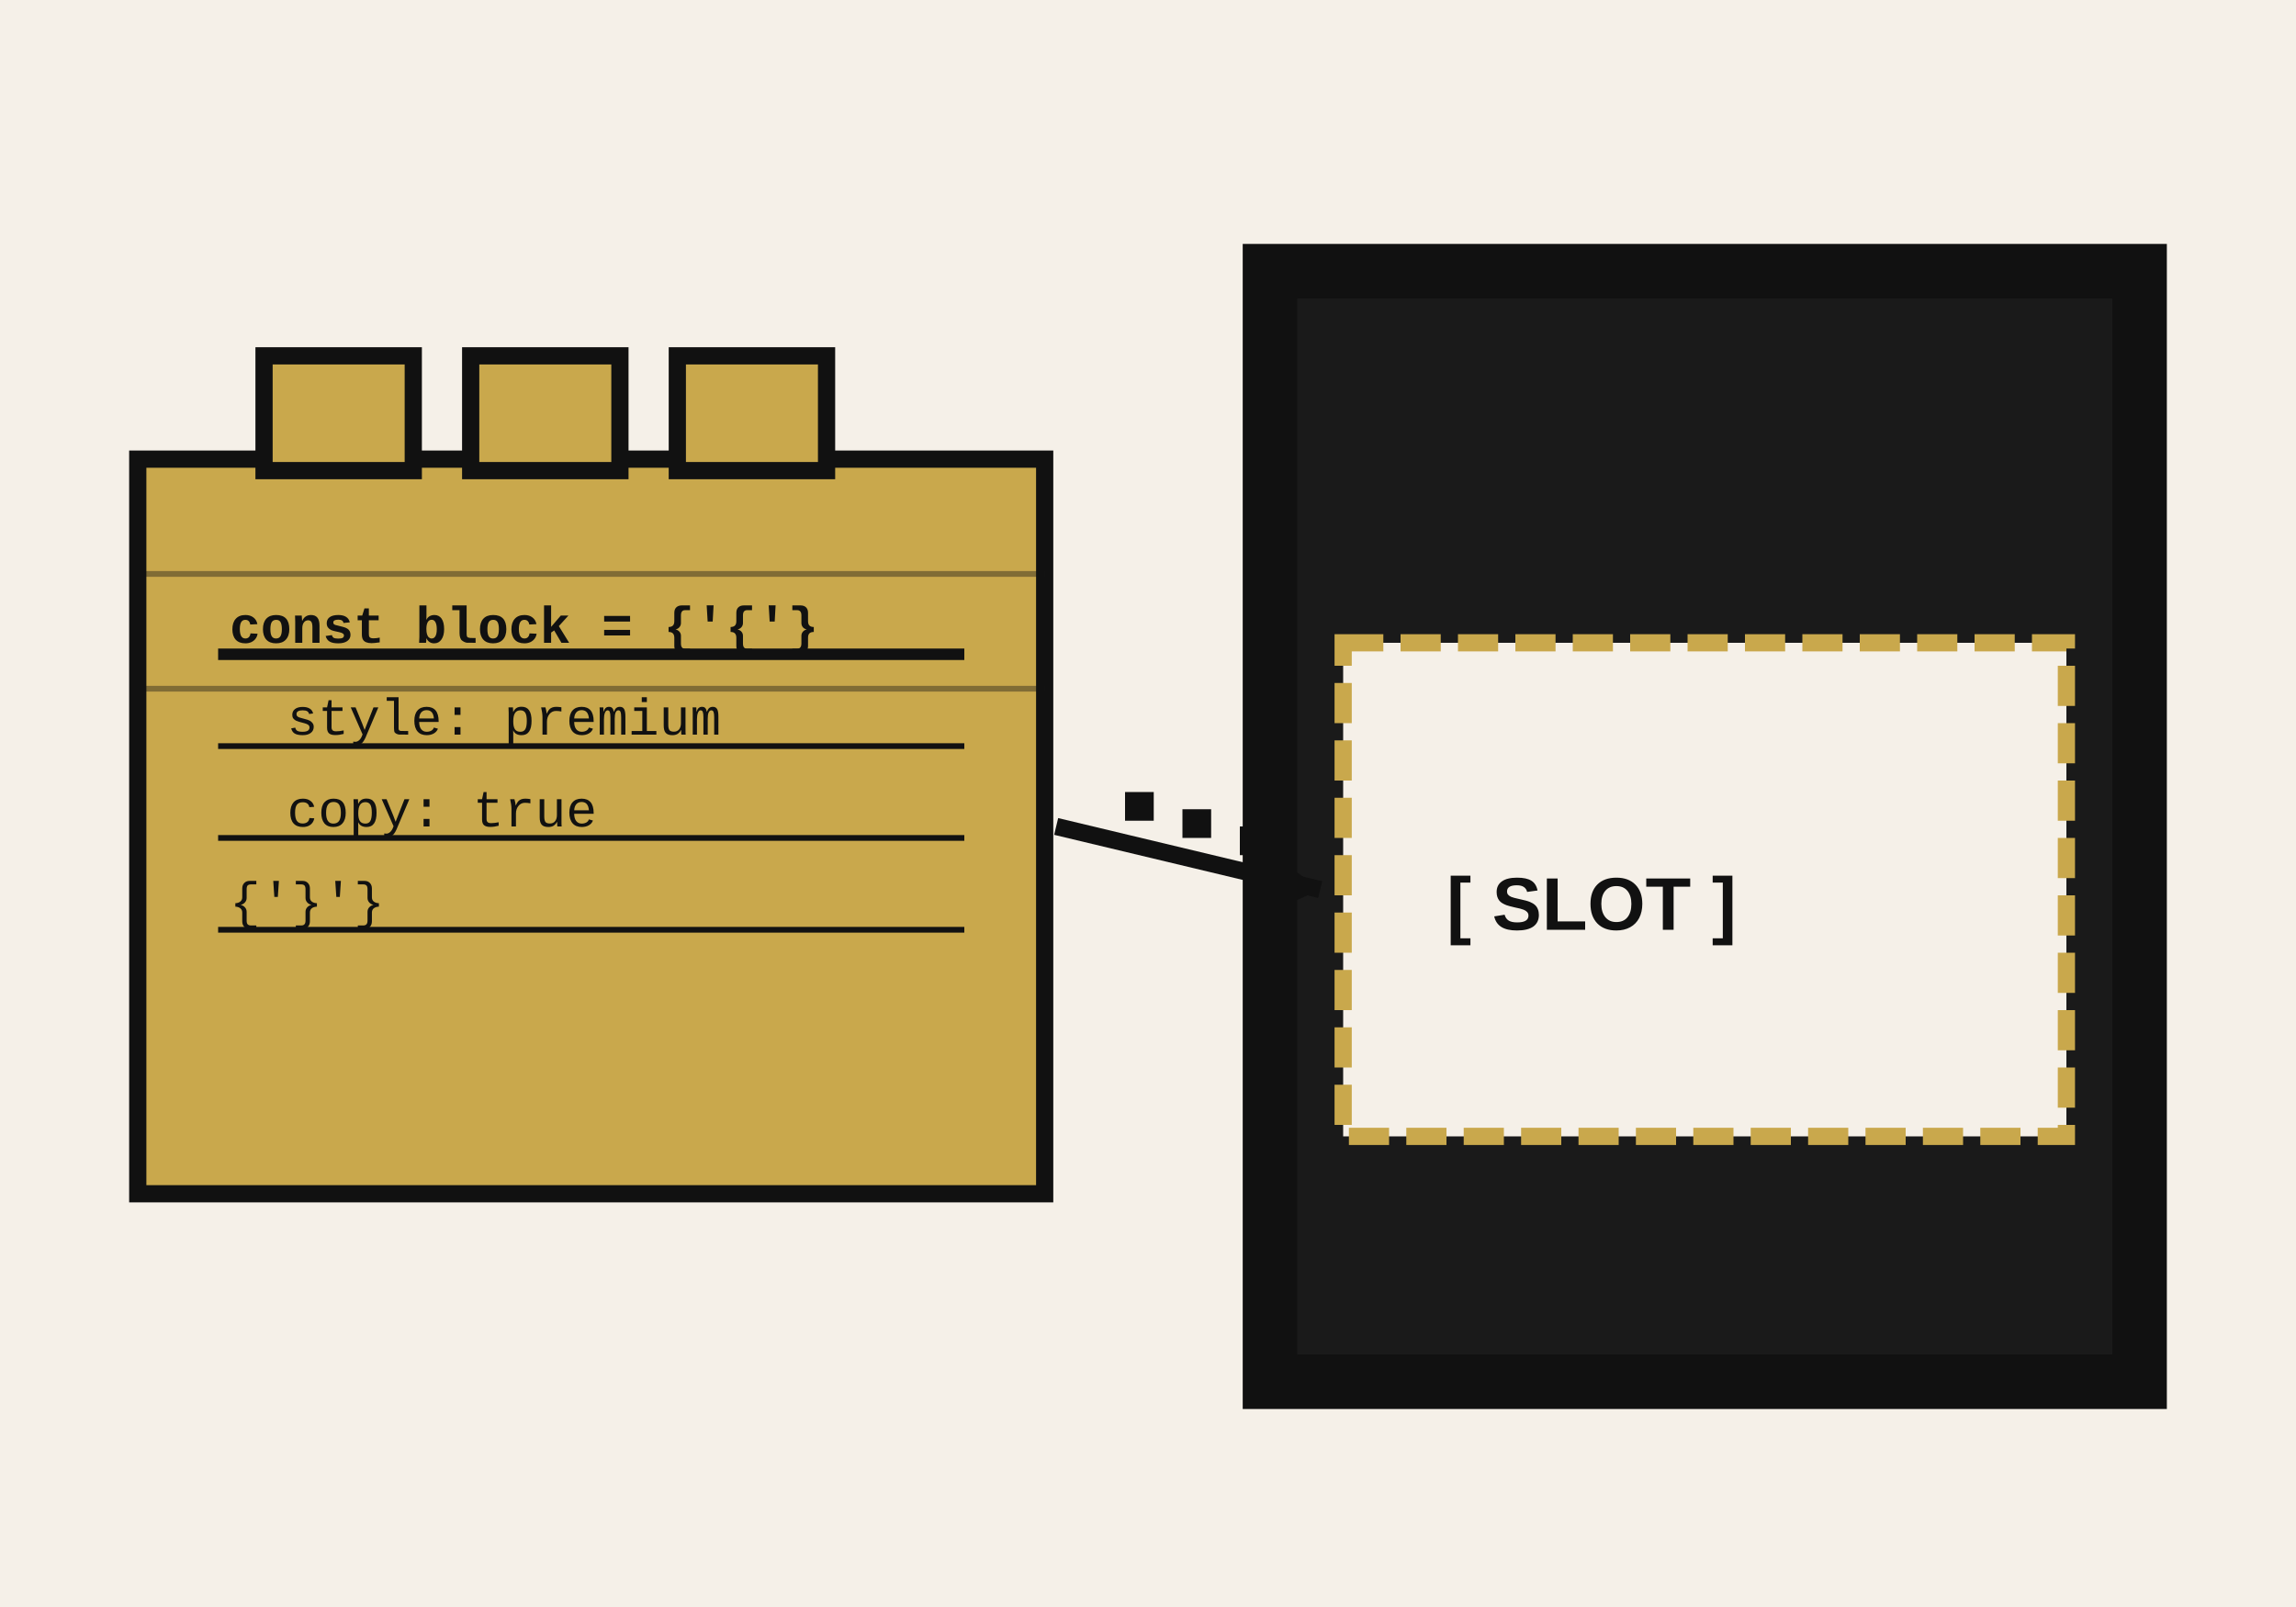
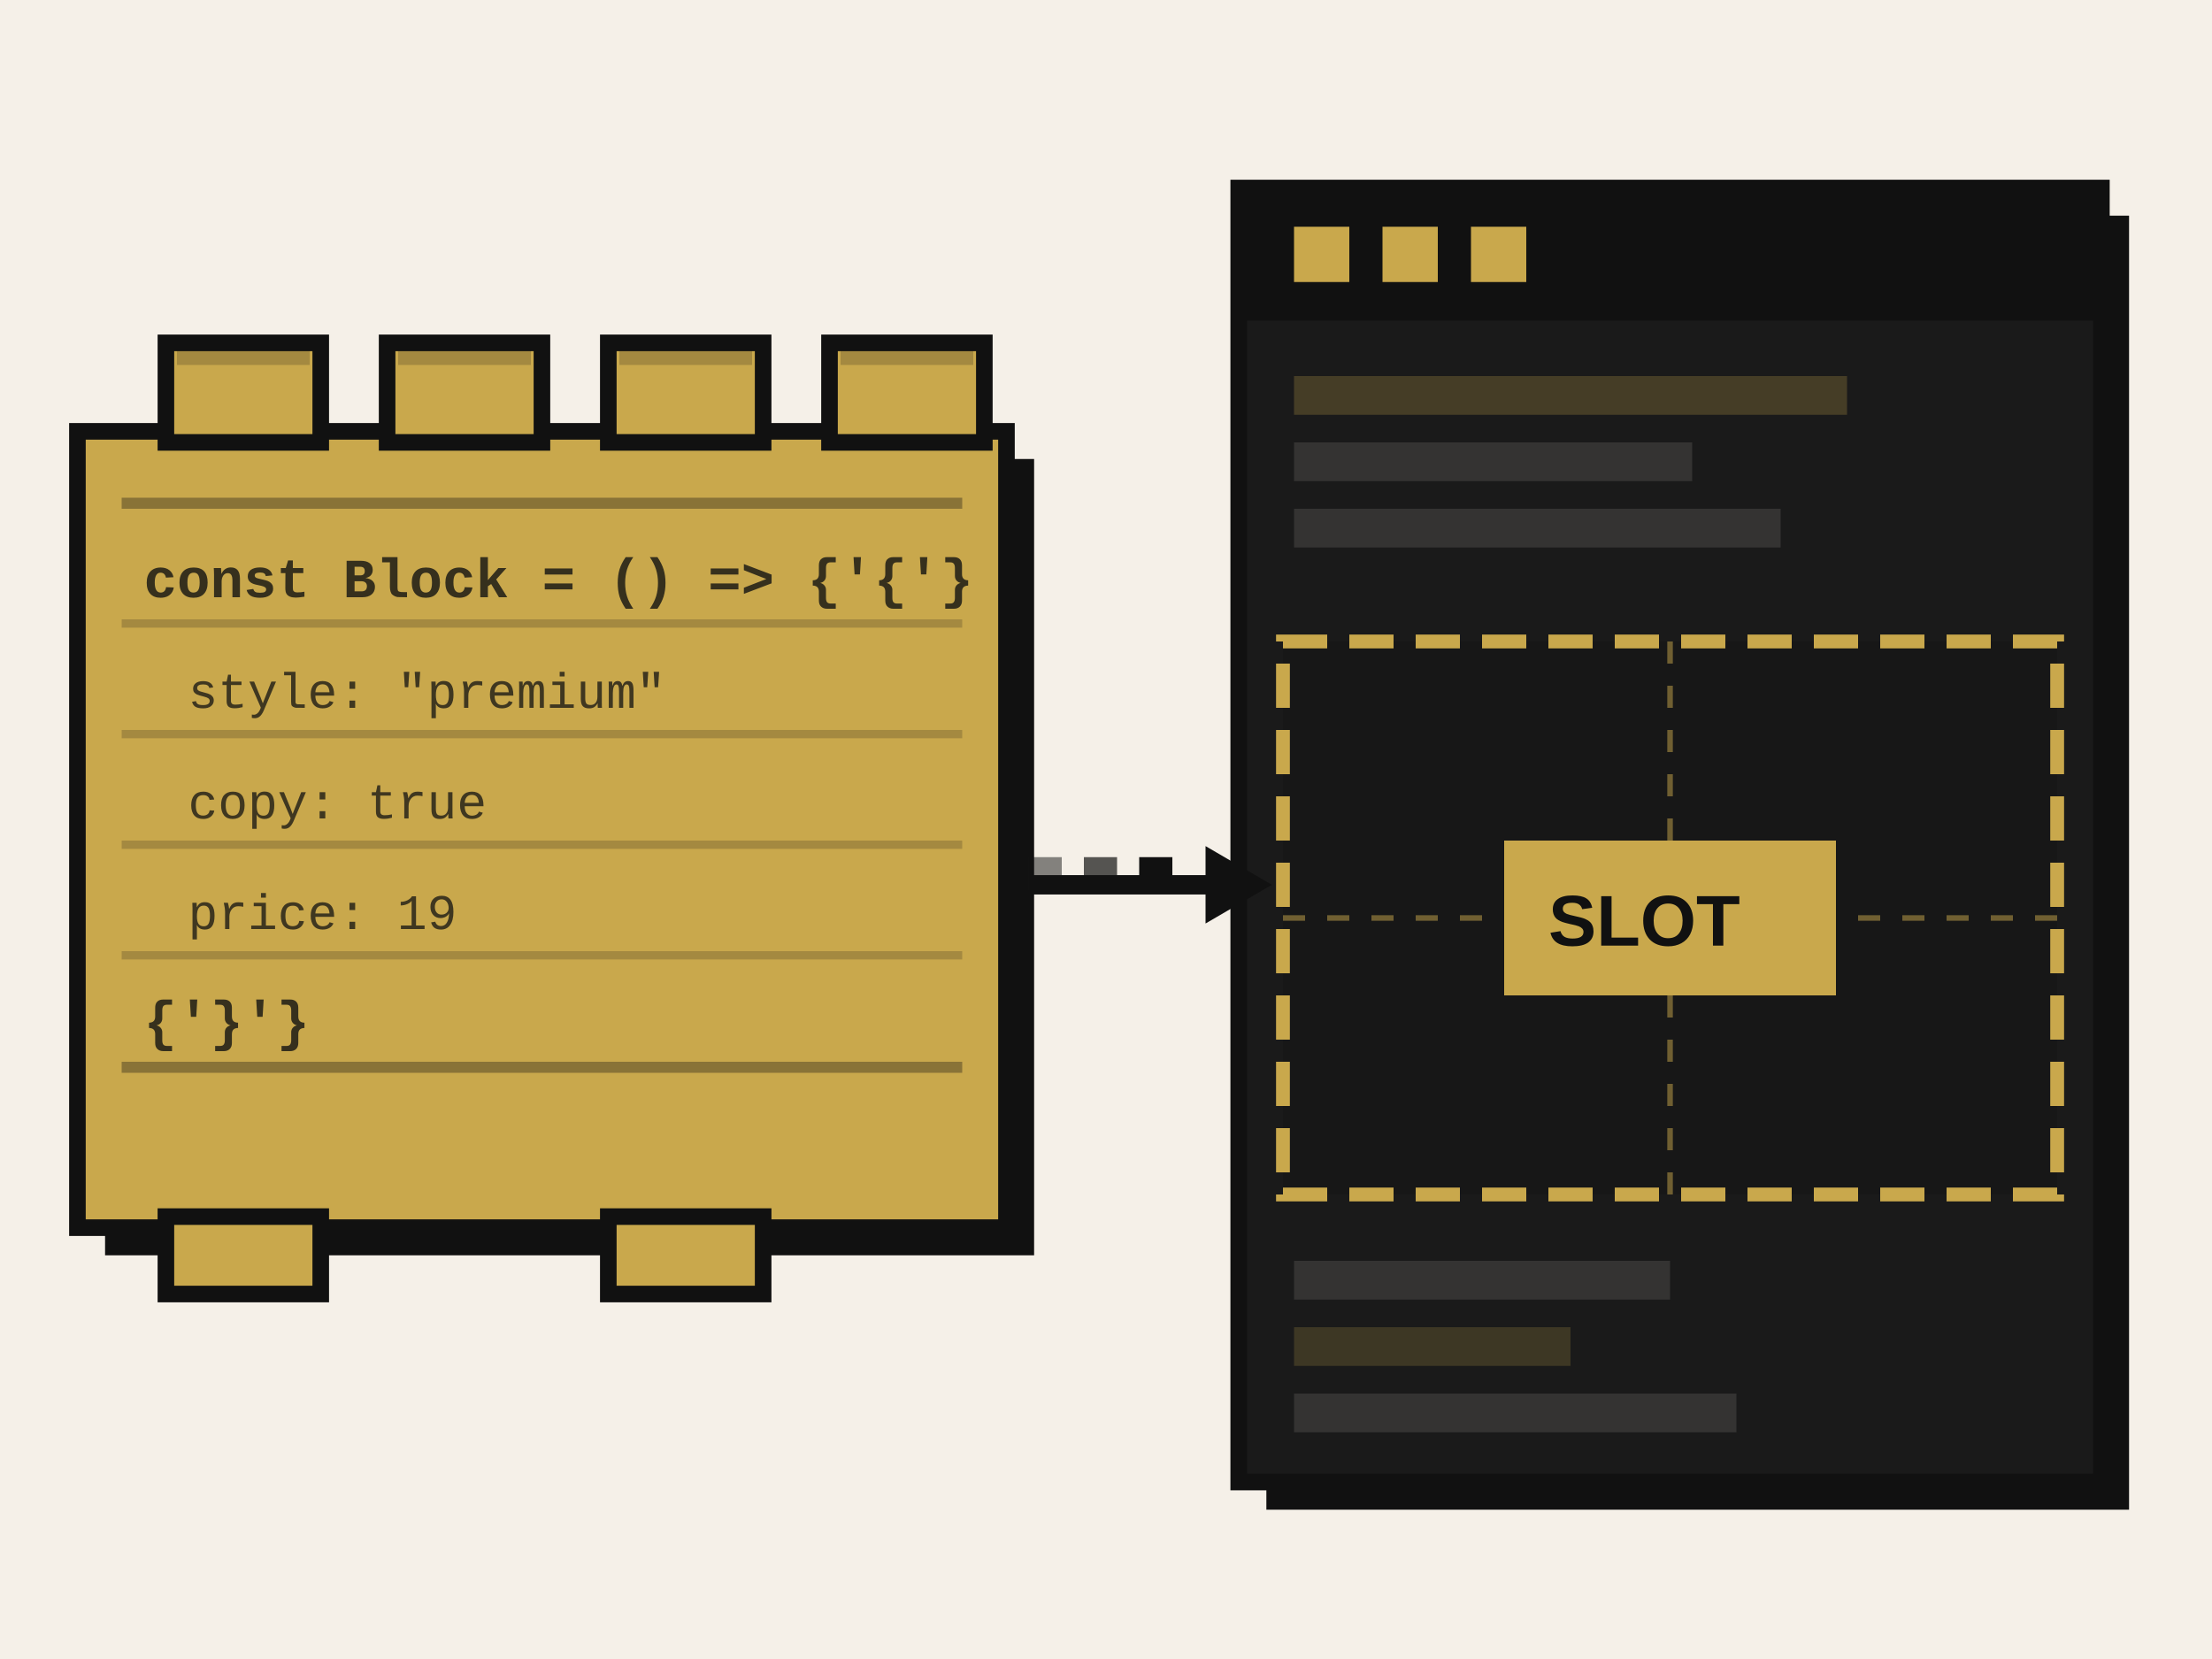
- <svg xmlns="http://www.w3.org/2000/svg" viewBox="0 0 400 280" fill="none">
-   <rect width="400" height="280" fill="#F5F0E8" />
-   <rect x="218" y="44" width="158" height="200" fill="#111111" stroke="#111111" stroke-width="3" />
-   <rect x="226" y="52" width="142" height="184" fill="#1a1a1a" />
-   <rect x="234" y="112" width="126" height="86" fill="#F5F0E8" stroke="#C9A84C" stroke-width="3" stroke-dasharray="7,3" />
-   <text x="252" y="162" font-family="Arial, sans-serif" font-size="13" font-weight="900" fill="#111111">[ SLOT ]</text>
-   <rect x="24" y="80" width="158" height="128" fill="#C9A84C" stroke="#111111" stroke-width="3" />
-   <line x1="24" y1="100" x2="182" y2="100" stroke="#111111" stroke-width="1" opacity="0.4" />
-   <line x1="24" y1="120" x2="182" y2="120" stroke="#111111" stroke-width="1" opacity="0.4" />
-   <rect x="46" y="62" width="26" height="20" fill="#C9A84C" stroke="#111111" stroke-width="3" />
-   <rect x="82" y="62" width="26" height="20" fill="#C9A84C" stroke="#111111" stroke-width="3" />
-   <rect x="118" y="62" width="26" height="20" fill="#C9A84C" stroke="#111111" stroke-width="3" />
-   <line x1="38" y1="114" x2="168" y2="114" stroke="#111111" stroke-width="2" />
-   <text x="40" y="112" font-family="'Courier New', monospace" font-size="9" fill="#111111" font-weight="900">const block = {'{'}</text>
-   <line x1="38" y1="130" x2="168" y2="130" stroke="#111111" stroke-width="1" />
-   <text x="50" y="128" font-family="'Courier New', monospace" font-size="9" fill="#111111">  style: premium</text>
-   <line x1="38" y1="146" x2="168" y2="146" stroke="#111111" stroke-width="1" />
-   <text x="50" y="144" font-family="'Courier New', monospace" font-size="9" fill="#111111">  copy: true</text>
-   <line x1="38" y1="162" x2="168" y2="162" stroke="#111111" stroke-width="1" />
-   <text x="40" y="160" font-family="'Courier New', monospace" font-size="9" fill="#111111">{'}'}</text>
-   <line x1="184" y1="144" x2="230" y2="155" stroke="#111111" stroke-width="3" />
-   <polygon points="230,155 218,146 219,160" fill="#111111" />
-   <rect x="196" y="138" width="5" height="5" fill="#111111" />
-   <rect x="206" y="141" width="5" height="5" fill="#111111" />
-   <rect x="216" y="144" width="5" height="5" fill="#111111" />
+ <svg xmlns="http://www.w3.org/2000/svg" viewBox="0 0 400 300" fill="none">
+   <rect width="400" height="300" fill="#F5F0E8" />
+   <rect x="224" y="34" width="156" height="234" fill="#111111" transform="translate(5,5)" />
+   <rect x="224" y="34" width="156" height="234" fill="#1a1a1a" stroke="#111111" stroke-width="3" />
+   <rect x="224" y="34" width="156" height="24" fill="#111111" />
+   <rect x="234" y="41" width="10" height="10" fill="#C9A84C" />
+   <rect x="250" y="41" width="10" height="10" fill="#C9A84C" />
+   <rect x="266" y="41" width="10" height="10" fill="#C9A84C" />
+   <rect x="234" y="68" width="100" height="7" fill="#C9A84C" opacity="0.25" />
+   <rect x="234" y="80" width="72" height="7" fill="#F5F0E8" opacity="0.12" />
+   <rect x="234" y="92" width="88" height="7" fill="#F5F0E8" opacity="0.12" />
+   <rect x="232" y="116" width="140" height="100" fill="#111111" opacity="0.4" />
+   <rect x="232" y="116" width="140" height="100" fill="none" stroke="#C9A84C" stroke-width="2.5" stroke-dasharray="8,4" />
+   <line x1="232" y1="166" x2="372" y2="166" stroke="#C9A84C" stroke-width="1" stroke-dasharray="4,4" opacity="0.5" />
+   <line x1="302" y1="116" x2="302" y2="216" stroke="#C9A84C" stroke-width="1" stroke-dasharray="4,4" opacity="0.5" />
+   <rect x="272" y="152" width="60" height="28" fill="#C9A84C" />
+   <text x="280" y="171" font-family="'Space Grotesk',Arial,sans-serif" font-size="13" font-weight="900" fill="#111111">SLOT</text>
+   <rect x="234" y="228" width="68" height="7" fill="#F5F0E8" opacity="0.12" />
+   <rect x="234" y="240" width="50" height="7" fill="#C9A84C" opacity="0.2" />
+   <rect x="234" y="252" width="80" height="7" fill="#F5F0E8" opacity="0.12" />
+   <rect x="14" y="78" width="168" height="144" fill="#111111" transform="translate(5,5)" />
+   <rect x="14" y="78" width="168" height="144" fill="#C9A84C" stroke="#111111" stroke-width="3" />
+   <rect x="30" y="62" width="28" height="18" fill="#C9A84C" stroke="#111111" stroke-width="3" />
+   <rect x="32" y="62" width="24" height="4" fill="#111111" opacity="0.2" />
+   <rect x="70" y="62" width="28" height="18" fill="#C9A84C" stroke="#111111" stroke-width="3" />
+   <rect x="72" y="62" width="24" height="4" fill="#111111" opacity="0.2" />
+   <rect x="110" y="62" width="28" height="18" fill="#C9A84C" stroke="#111111" stroke-width="3" />
+   <rect x="112" y="62" width="24" height="4" fill="#111111" opacity="0.2" />
+   <rect x="150" y="62" width="28" height="18" fill="#C9A84C" stroke="#111111" stroke-width="3" />
+   <rect x="152" y="62" width="24" height="4" fill="#111111" opacity="0.2" />
+   <rect x="30" y="220" width="28" height="14" fill="#C9A84C" stroke="#111111" stroke-width="3" />
+   <rect x="110" y="220" width="28" height="14" fill="#C9A84C" stroke="#111111" stroke-width="3" />
+   <rect x="22" y="90" width="152" height="2" fill="#111111" opacity="0.35" />
+   <text x="26" y="108" font-family="'Courier New',monospace" font-size="10" font-weight="900" fill="#111111" opacity="0.8">const Block = () =&gt; {'{'}</text>
+   <rect x="22" y="112" width="152" height="1.5" fill="#111111" opacity="0.2" />
+   <text x="34" y="128" font-family="'Courier New',monospace" font-size="9" fill="#111111" opacity="0.75">  style: "premium"</text>
+   <rect x="22" y="132" width="152" height="1.5" fill="#111111" opacity="0.2" />
+   <text x="34" y="148" font-family="'Courier New',monospace" font-size="9" fill="#111111" opacity="0.75">  copy: true</text>
+   <rect x="22" y="152" width="152" height="1.5" fill="#111111" opacity="0.2" />
+   <text x="34" y="168" font-family="'Courier New',monospace" font-size="9" fill="#111111" opacity="0.75">  price: 19</text>
+   <rect x="22" y="172" width="152" height="1.5" fill="#111111" opacity="0.2" />
+   <text x="26" y="188" font-family="'Courier New',monospace" font-size="10" font-weight="900" fill="#111111" opacity="0.8">{'}'}</text>
+   <rect x="22" y="192" width="152" height="2" fill="#111111" opacity="0.35" />
+   <path d="M184 160 L218 160" stroke="#111111" stroke-width="3.5" stroke-linecap="square" fill="none" />
+   <polygon points="218,153 230,160 218,167" fill="#111111" />
+   <rect x="186" y="155" width="6" height="6" fill="#111111" opacity="0.5" />
+   <rect x="196" y="155" width="6" height="6" fill="#111111" opacity="0.7" />
+   <rect x="206" y="155" width="6" height="6" fill="#111111" />
</svg>
